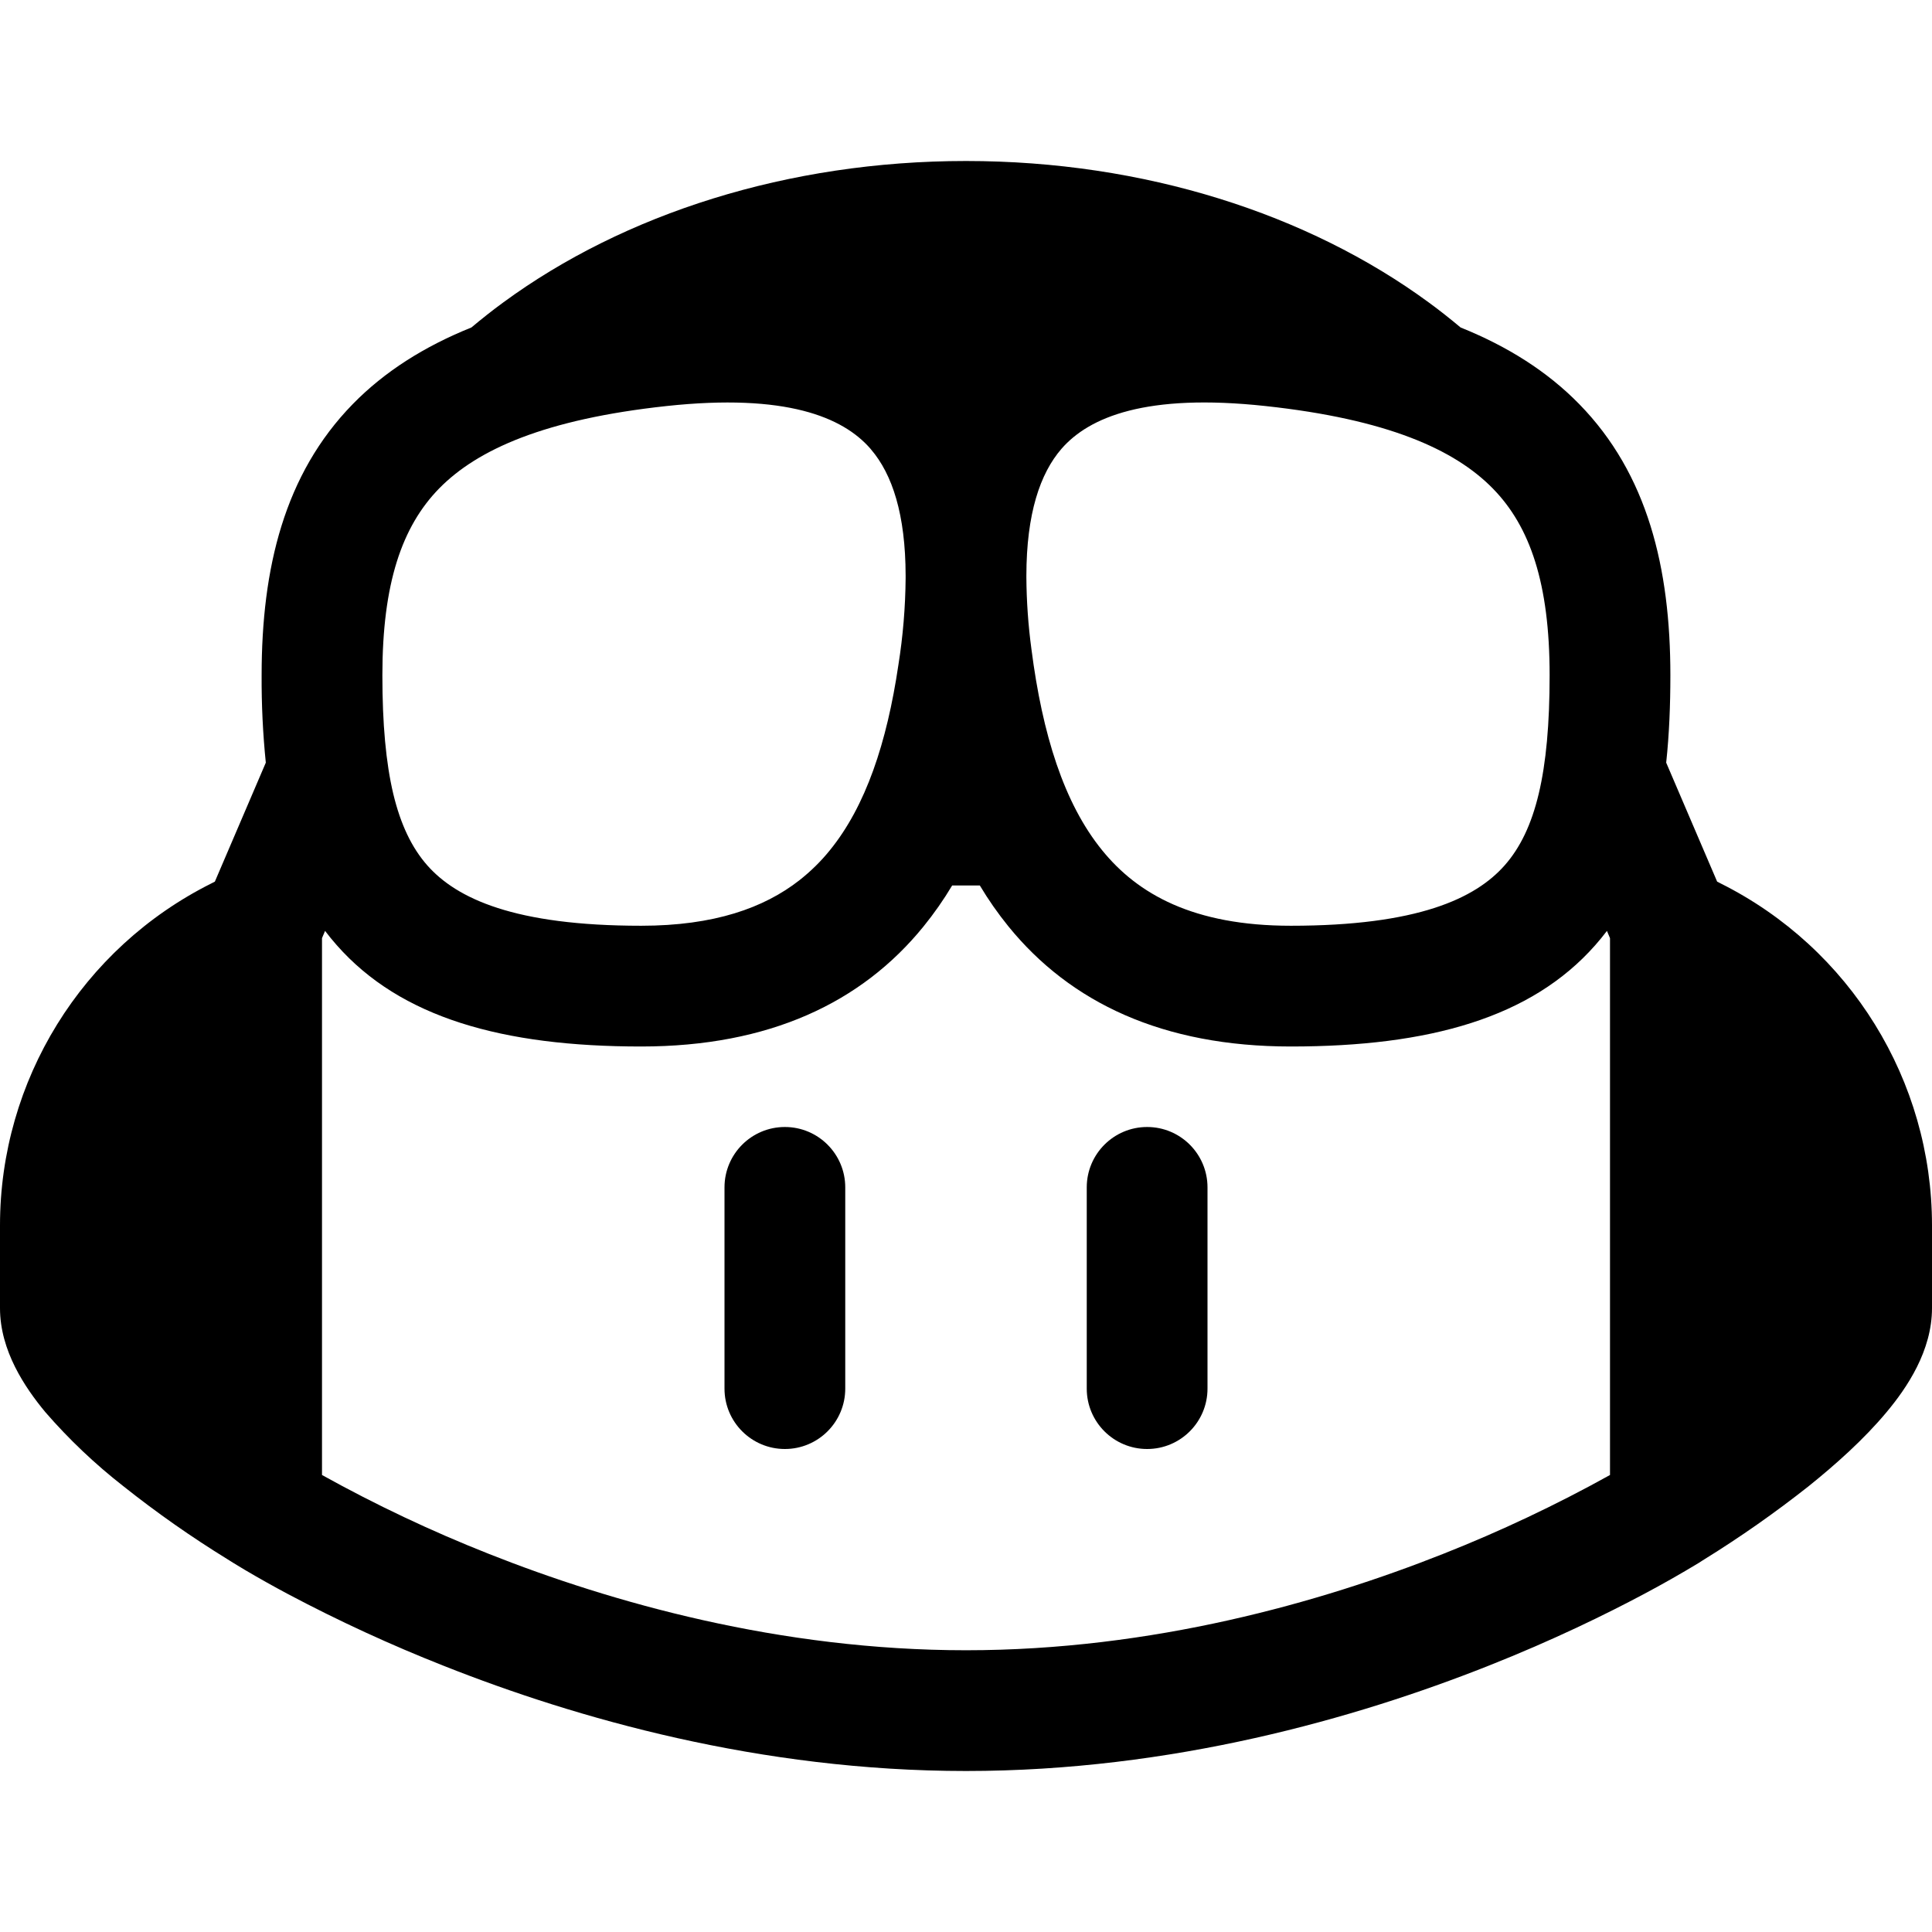
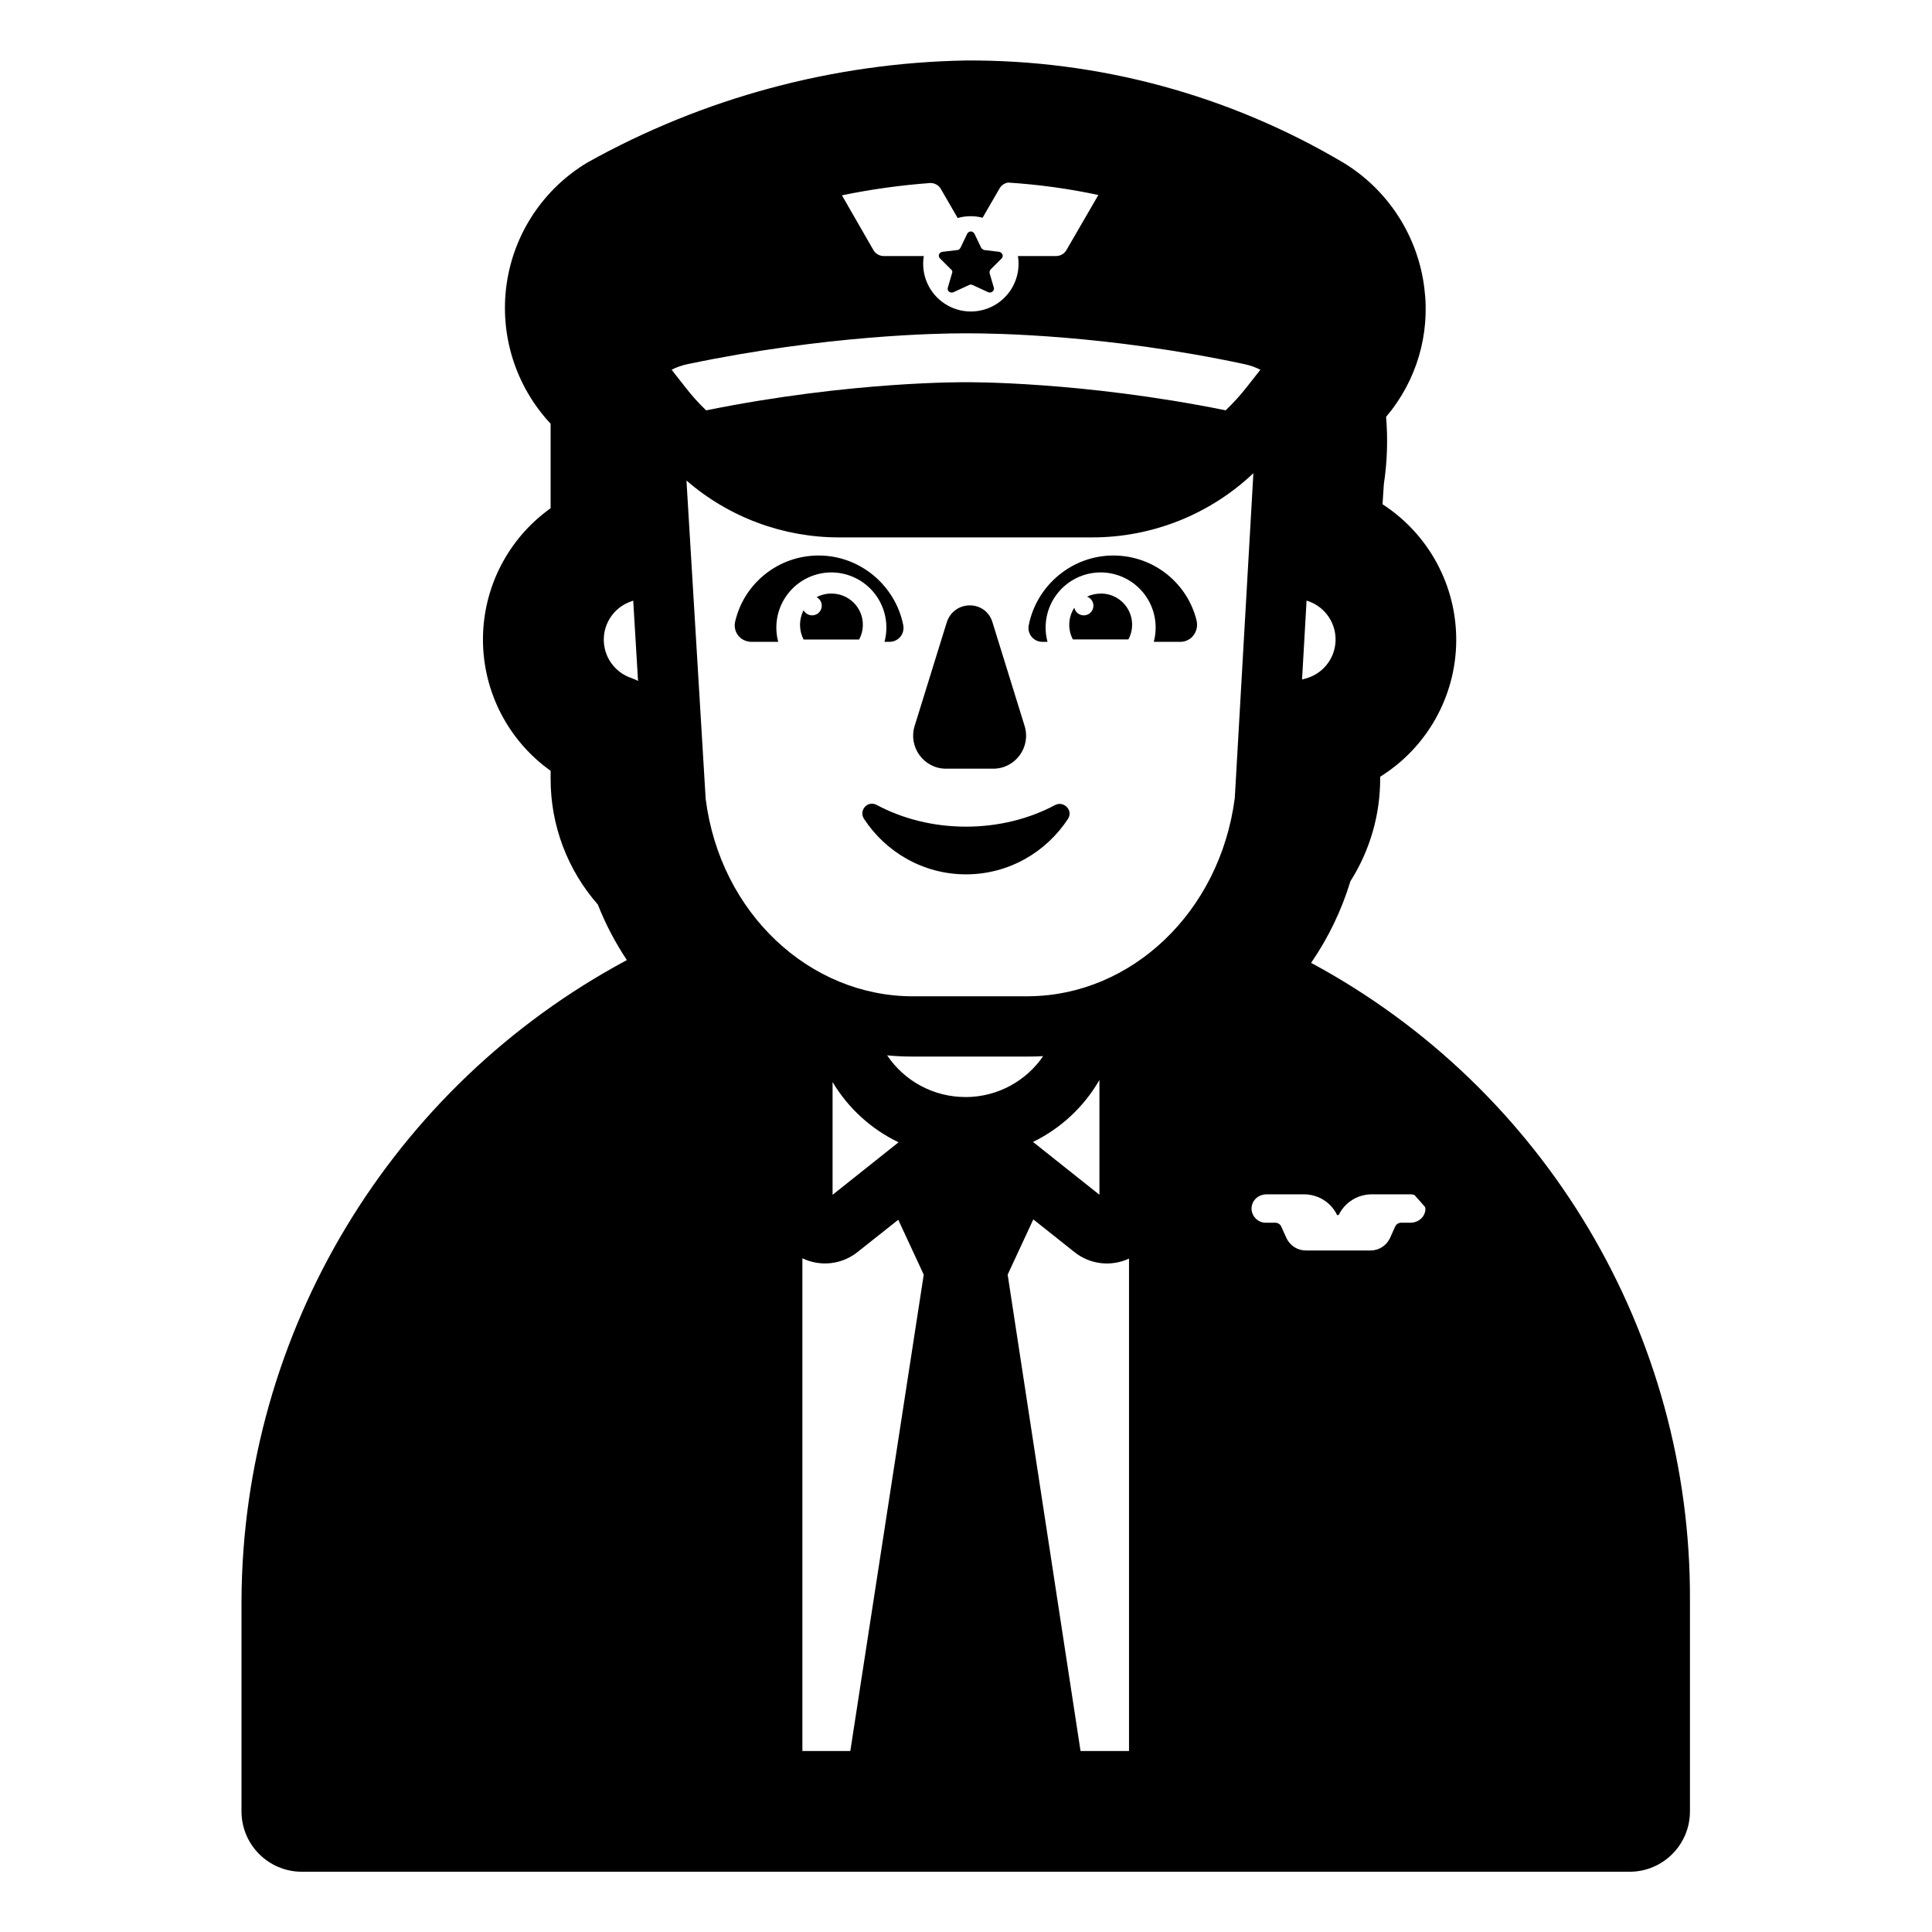
- <svg xmlns="http://www.w3.org/2000/svg" width="32" height="32" viewBox="0 0 24 24">
-   <path fill="currentColor" d="M9.75 14a.75.75 0 0 1 .75.75v2.5a.75.75 0 0 1-1.5 0v-2.5a.75.75 0 0 1 .75-.75Zm4.5 0a.75.75 0 0 1 .75.75v2.5a.75.75 0 0 1-1.5 0v-2.5a.75.75 0 0 1 .75-.75Z" />
-   <path fill="currentColor" d="M12 2c2.214 0 4.248.657 5.747 1.756c.136.099.268.204.397.312c.584.235 1.077.546 1.474.952c.85.869 1.132 2.037 1.132 3.368c0 .368-.014.733-.052 1.086l.633 1.478l.043.022A4.75 4.75 0 0 1 24 15.222v1.028c0 .529-.309.987-.565 1.293c-.28.336-.636.653-.966.918a13.84 13.84 0 0 1-1.299.911l-.024.015l-.006.004l-.039.025c-.223.135-.45.264-.68.386c-.46.245-1.122.571-1.941.895C16.845 21.344 14.561 22 12 22c-2.561 0-4.845-.656-6.479-1.303a19.046 19.046 0 0 1-1.942-.894a14.081 14.081 0 0 1-.535-.3l-.144-.087l-.04-.025l-.006-.004l-.024-.015a13.16 13.16 0 0 1-1.299-.911a6.913 6.913 0 0 1-.967-.918C.31 17.237 0 16.779 0 16.25v-1.028a4.75 4.75 0 0 1 2.626-4.248l.043-.022l.633-1.478a10.195 10.195 0 0 1-.052-1.086c0-1.331.282-2.498 1.132-3.368c.397-.406.89-.717 1.474-.952c.129-.108.261-.213.397-.312C7.752 2.657 9.786 2 12 2Zm-8 9.654v6.669a17.59 17.59 0 0 0 2.073.98C7.595 19.906 9.686 20.5 12 20.5c2.314 0 4.405-.594 5.927-1.197a17.59 17.59 0 0 0 2.073-.98v-6.669l-.038-.09c-.046.061-.095.12-.145.177c-.793.9-2.057 1.259-3.782 1.259c-1.59 0-2.738-.544-3.508-1.492a4.323 4.323 0 0 1-.355-.508h-.344a4.323 4.323 0 0 1-.355.508C10.704 12.456 9.555 13 7.965 13c-1.725 0-2.989-.359-3.782-1.259a3.026 3.026 0 0 1-.145-.177Zm6.309-1.092c.445-.547.708-1.334.851-2.301c.057-.357.087-.718.09-1.079v-.031c-.001-.762-.166-1.26-.43-1.568l-.008-.01c-.341-.391-1.046-.689-2.533-.529c-1.505.163-2.347.537-2.824 1.024c-.462.473-.705 1.18-.705 2.32c0 .605.044 1.087.135 1.472c.092.384.231.672.423.89c.365.413 1.084.75 2.657.75c.91 0 1.527-.223 1.964-.564c.14-.11.268-.235.38-.374Zm2.504-2.497c.136 1.057.403 1.913.878 2.497c.442.545 1.134.938 2.344.938c1.573 0 2.292-.337 2.657-.751c.384-.435.558-1.151.558-2.361c0-1.14-.243-1.847-.705-2.319c-.477-.488-1.318-.862-2.824-1.025c-1.487-.161-2.192.139-2.533.529c-.268.308-.437.808-.438 1.578v.02c.002.299.023.598.063.894Z" />
+ <svg xmlns="http://www.w3.org/2000/svg" width="32" height="32" viewBox="0 0 32 32">
+   <g fill="currentColor">
+     <path d="M13.56 9.201c-.67 0-1.23.46-1.38 1.08c-.05.18.08.35.27.35h.44a.913.913 0 0 1 .88-1.15a.913.913 0 0 1 .88 1.15h.08c.15 0 .26-.13.23-.28c-.13-.65-.71-1.15-1.4-1.15Zm4.88 0c.67 0 1.23.46 1.38 1.08c.04.18-.09.35-.27.35h-.44a.913.913 0 0 0-.88-1.15a.913.913 0 0 0-.88 1.15h-.08a.23.23 0 0 1-.23-.28c.13-.65.71-1.15 1.4-1.15Z" />
+     <path d="M13.77 9.832a.516.516 0 0 1 .46.76h-.92a.524.524 0 0 1 0-.484a.16.16 0 1 0 .216-.217a.523.523 0 0 1 .244-.06Zm4.46 0a.524.524 0 0 0-.225.05a.16.16 0 1 1-.211.184a.52.52 0 0 0-.024.525h.92a.516.516 0 0 0-.46-.76Zm-2.55.48l-.53 1.71c-.11.35.15.71.52.71h.78c.37 0 .63-.36.52-.71l-.53-1.71c-.11-.38-.64-.38-.76 0Zm-1.16 3.02c.43.23.94.36 1.48.36s1.05-.13 1.48-.36c.14-.07.3.09.21.23c-.36.55-.98.92-1.69.92s-1.33-.37-1.69-.92c-.09-.14.06-.31.21-.23Zm1.73-9.231l-.11-.23c-.03-.05-.09-.05-.12 0l-.11.23c-.01.02-.03.04-.05.04l-.25.03c-.06.01-.08.07-.04.11l.18.18c.02.01.03.04.02.06l-.07.24c-.02.06.04.1.09.08l.26-.12c.02-.01.04-.01.06 0l.26.12c.05.02.11-.03.09-.08l-.07-.24c0-.02 0-.04.02-.06l.18-.18c.04-.04.01-.1-.04-.11l-.25-.03c-.02-.01-.04-.02-.05-.04Z" />
+     <path d="M5 31.002h21.991a1 1 0 0 0 1-1v-3.5a11.933 11.933 0 0 0-6.275-10.554c.285-.415.505-.87.651-1.352a3.163 3.163 0 0 0 .493-1.7v-.031a2.673 2.673 0 0 0 .039-4.513l.022-.334c.056-.369.068-.743.037-1.114a2.749 2.749 0 0 0 .633-2.136a2.834 2.834 0 0 0-1.328-2.066a12.114 12.114 0 0 0-6.272-1.7a13.35 13.35 0 0 0-6.255 1.686a2.807 2.807 0 0 0-.616 4.33v1.4a2.67 2.67 0 0 0 0 4.349v.13a3.148 3.148 0 0 0 .782 2.085c.127.323.289.631.481.92A12.093 12.093 0 0 0 4 26.502v3.5a1 1 0 0 0 1 1Zm13.7-2h-.803l-1.207-7.89l.425-.915l.673.535a.863.863 0 0 0 .912.114v8.156Zm4.727-9.21c.06.066.12.134.178.202a.287.287 0 0 1 .005.038c-.01.13-.12.22-.25.22h-.15a.11.11 0 0 0-.1.06l-.09.2c-.06.12-.18.2-.32.2h-1.07c-.14 0-.26-.08-.32-.2l-.09-.2a.11.11 0 0 0-.1-.06h-.16c-.13 0-.24-.12-.23-.25c.01-.13.12-.22.25-.22h.62c.23 0 .44.13.54.33c0 .02.03.02.04 0c.1-.2.31-.33.54-.33h.64a.23.23 0 0 1 .067.01Zm-10.137 9.21v-8.161a.863.863 0 0 0 .922-.11l.666-.528l.422.909l-1.216 7.89h-.794Zm3.764-12.5H15.12c-1.703 0-3.193-1.37-3.432-3.273l-.318-5.27a3.855 3.855 0 0 0 2.53.942h4.19a3.88 3.88 0 0 0 2.67-1.063l-.308 5.38c-.248 1.903-1.722 3.265-3.399 3.283Zm-6.566-6.554l.08 1.33a.996.996 0 0 0-.117-.05a.67.67 0 0 1 0-1.266a1.01 1.01 0 0 0 .037-.014Zm3.972-5.817l-.515-.896a11.4 11.4 0 0 1 1.467-.204a.2.2 0 0 1 .178.11l.272.47a.79.79 0 0 1 .413-.005l.275-.475a.201.201 0 0 1 .146-.107c.504.032 1.004.1 1.496.206l-.522.901a.2.2 0 0 1-.18.11h-.63a.79.79 0 1 1-1.559 0h-.661a.2.2 0 0 1-.18-.11Zm-3.336 1.993a1.05 1.05 0 0 1 .266-.093c2.29-.48 4.16-.51 4.56-.51h.1c.39 0 2.27.02 4.56.51c.094.02.183.051.266.093l-.22.28a3.6 3.6 0 0 1-.355.392C17.896 6.31 16 6.331 16 6.331s-1.898-.022-4.304.466a3.52 3.52 0 0 1-.35-.39l-.222-.283ZM21.98 10.18a.67.67 0 0 1-.364 1.061a.956.956 0 0 0-.05.014l.075-1.307a.67.67 0 0 1 .339.232Zm-5.982 7.99h-.008a1.557 1.557 0 0 1-1.296-.69c.14.014.282.02.426.02h1.9c.087 0 .172-.002.258-.007c-.28.408-.748.675-1.28.678Zm1.112.744a2.564 2.564 0 0 0 1.1-1.026v1.901l-1.1-.875Zm-3.32.875v-1.867c.257.431.638.78 1.093.998l-1.093.87Z" />
+   </g>
</svg>
